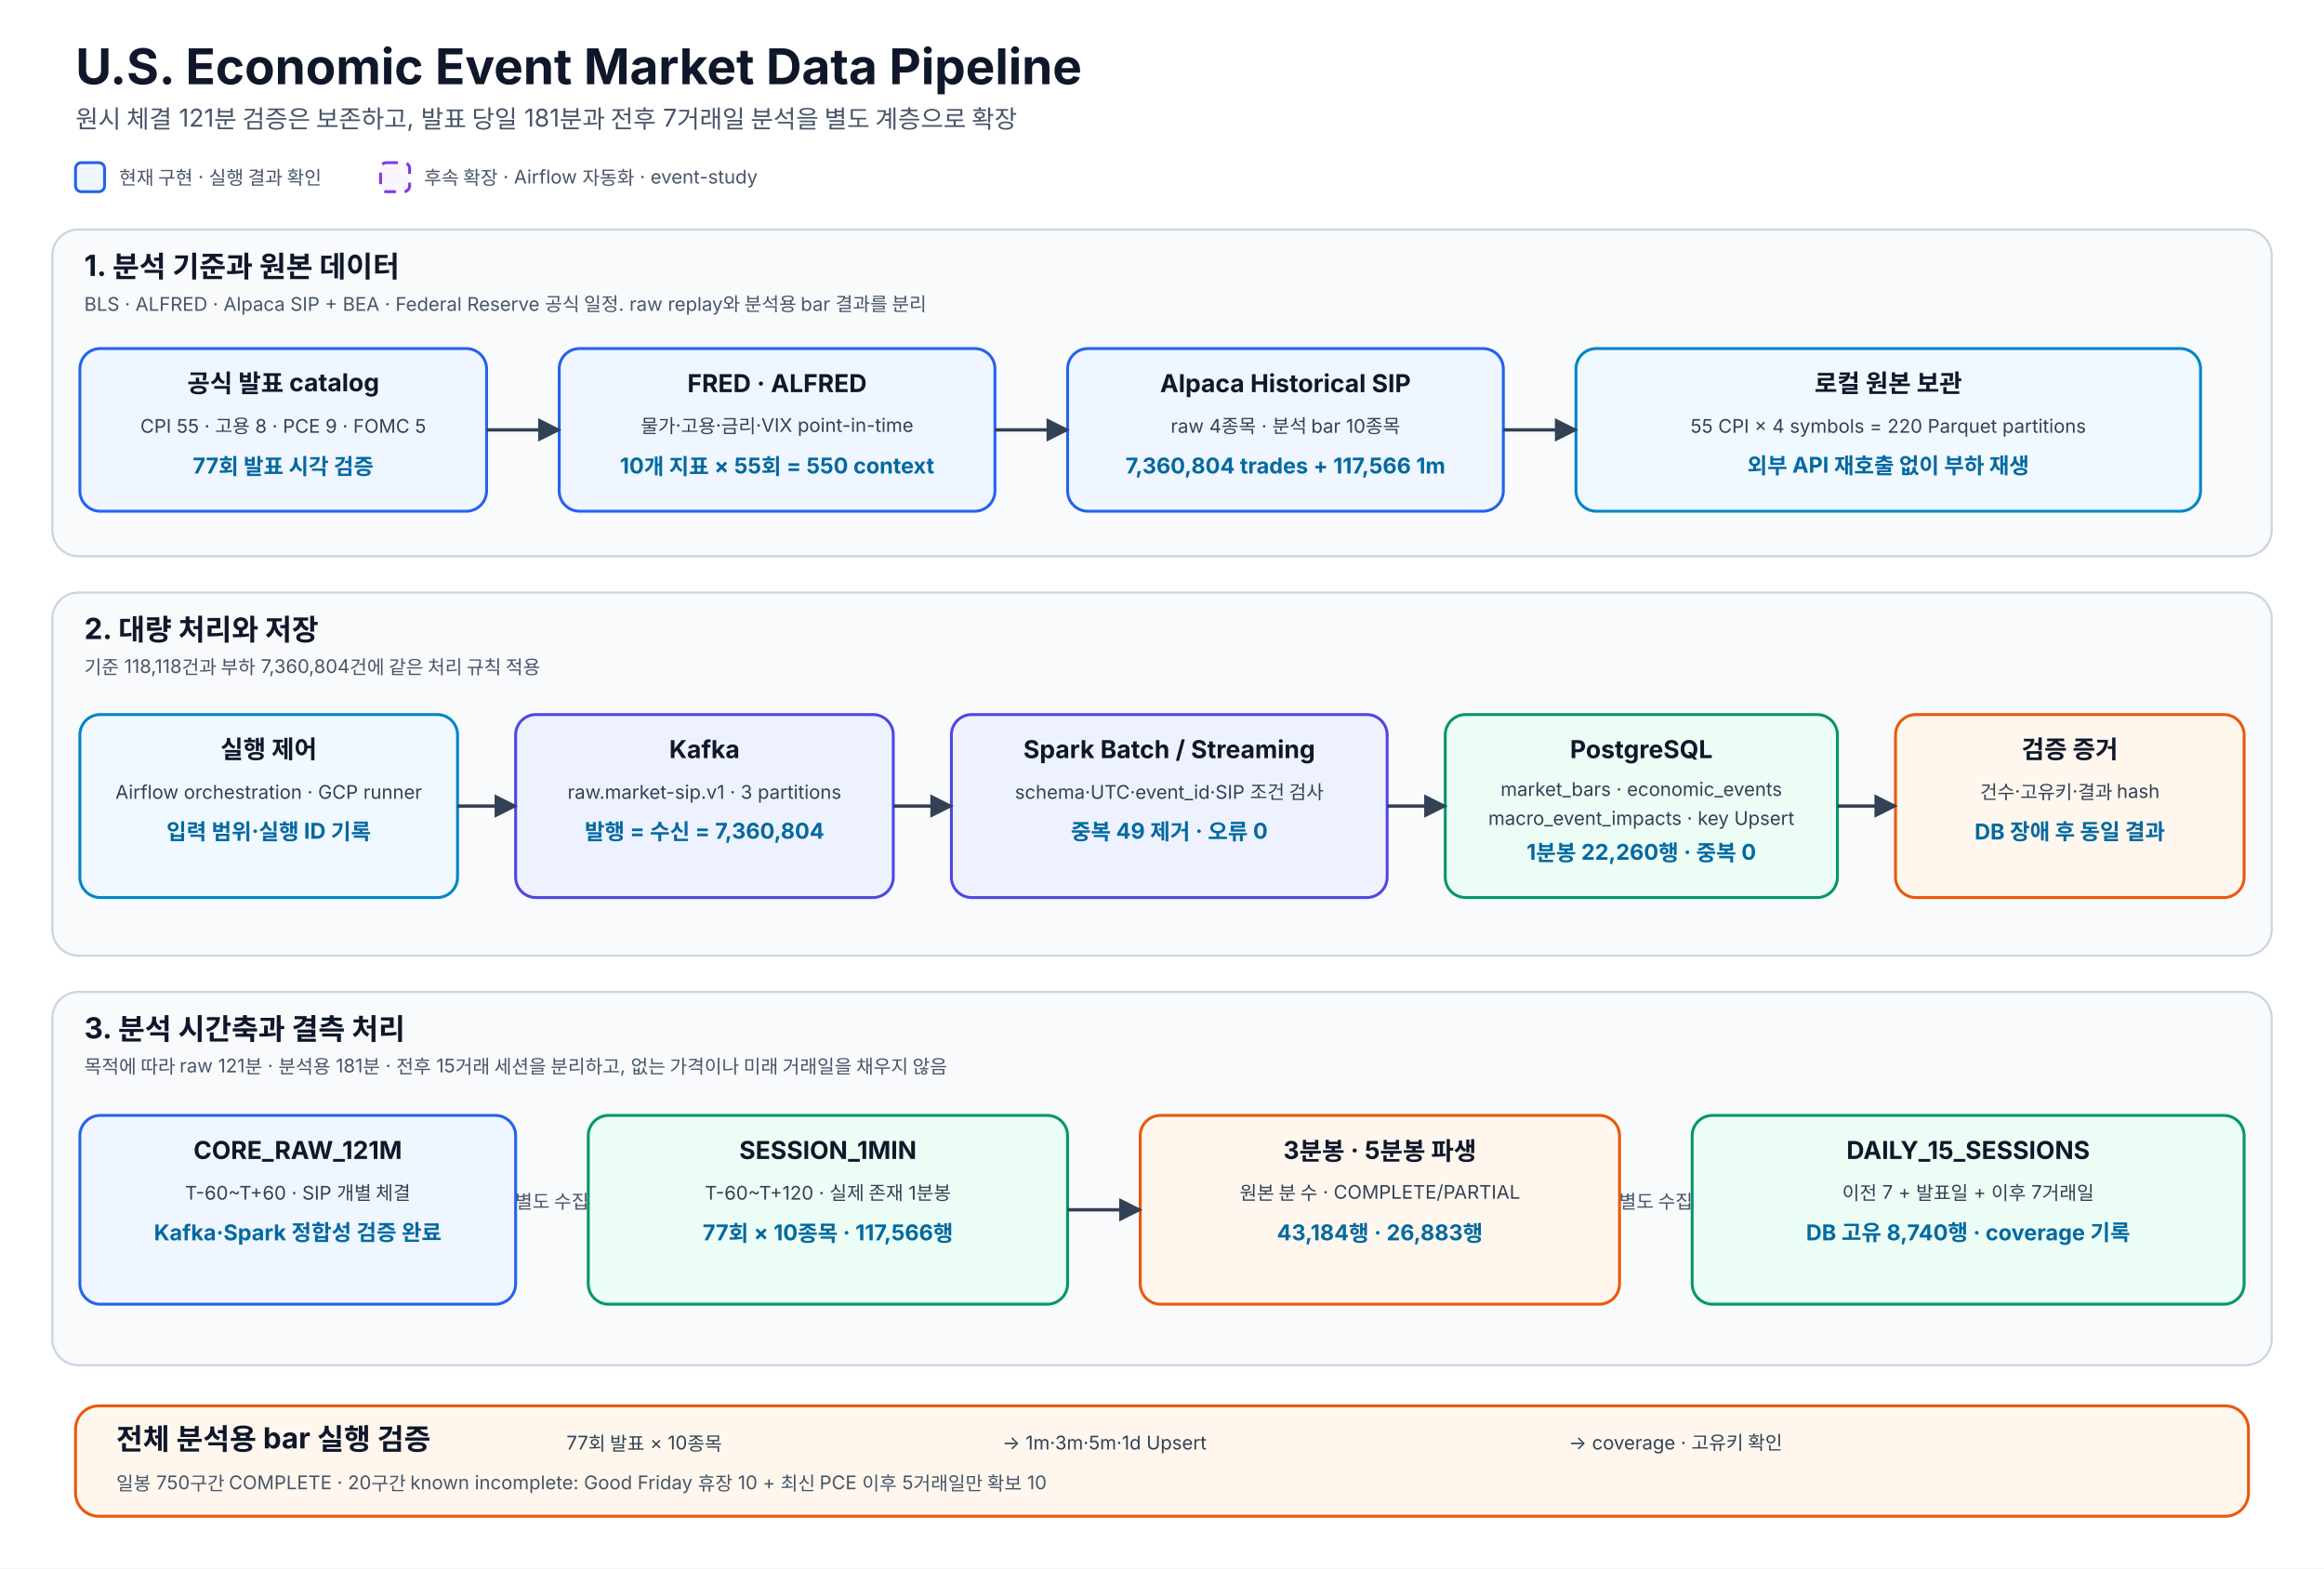
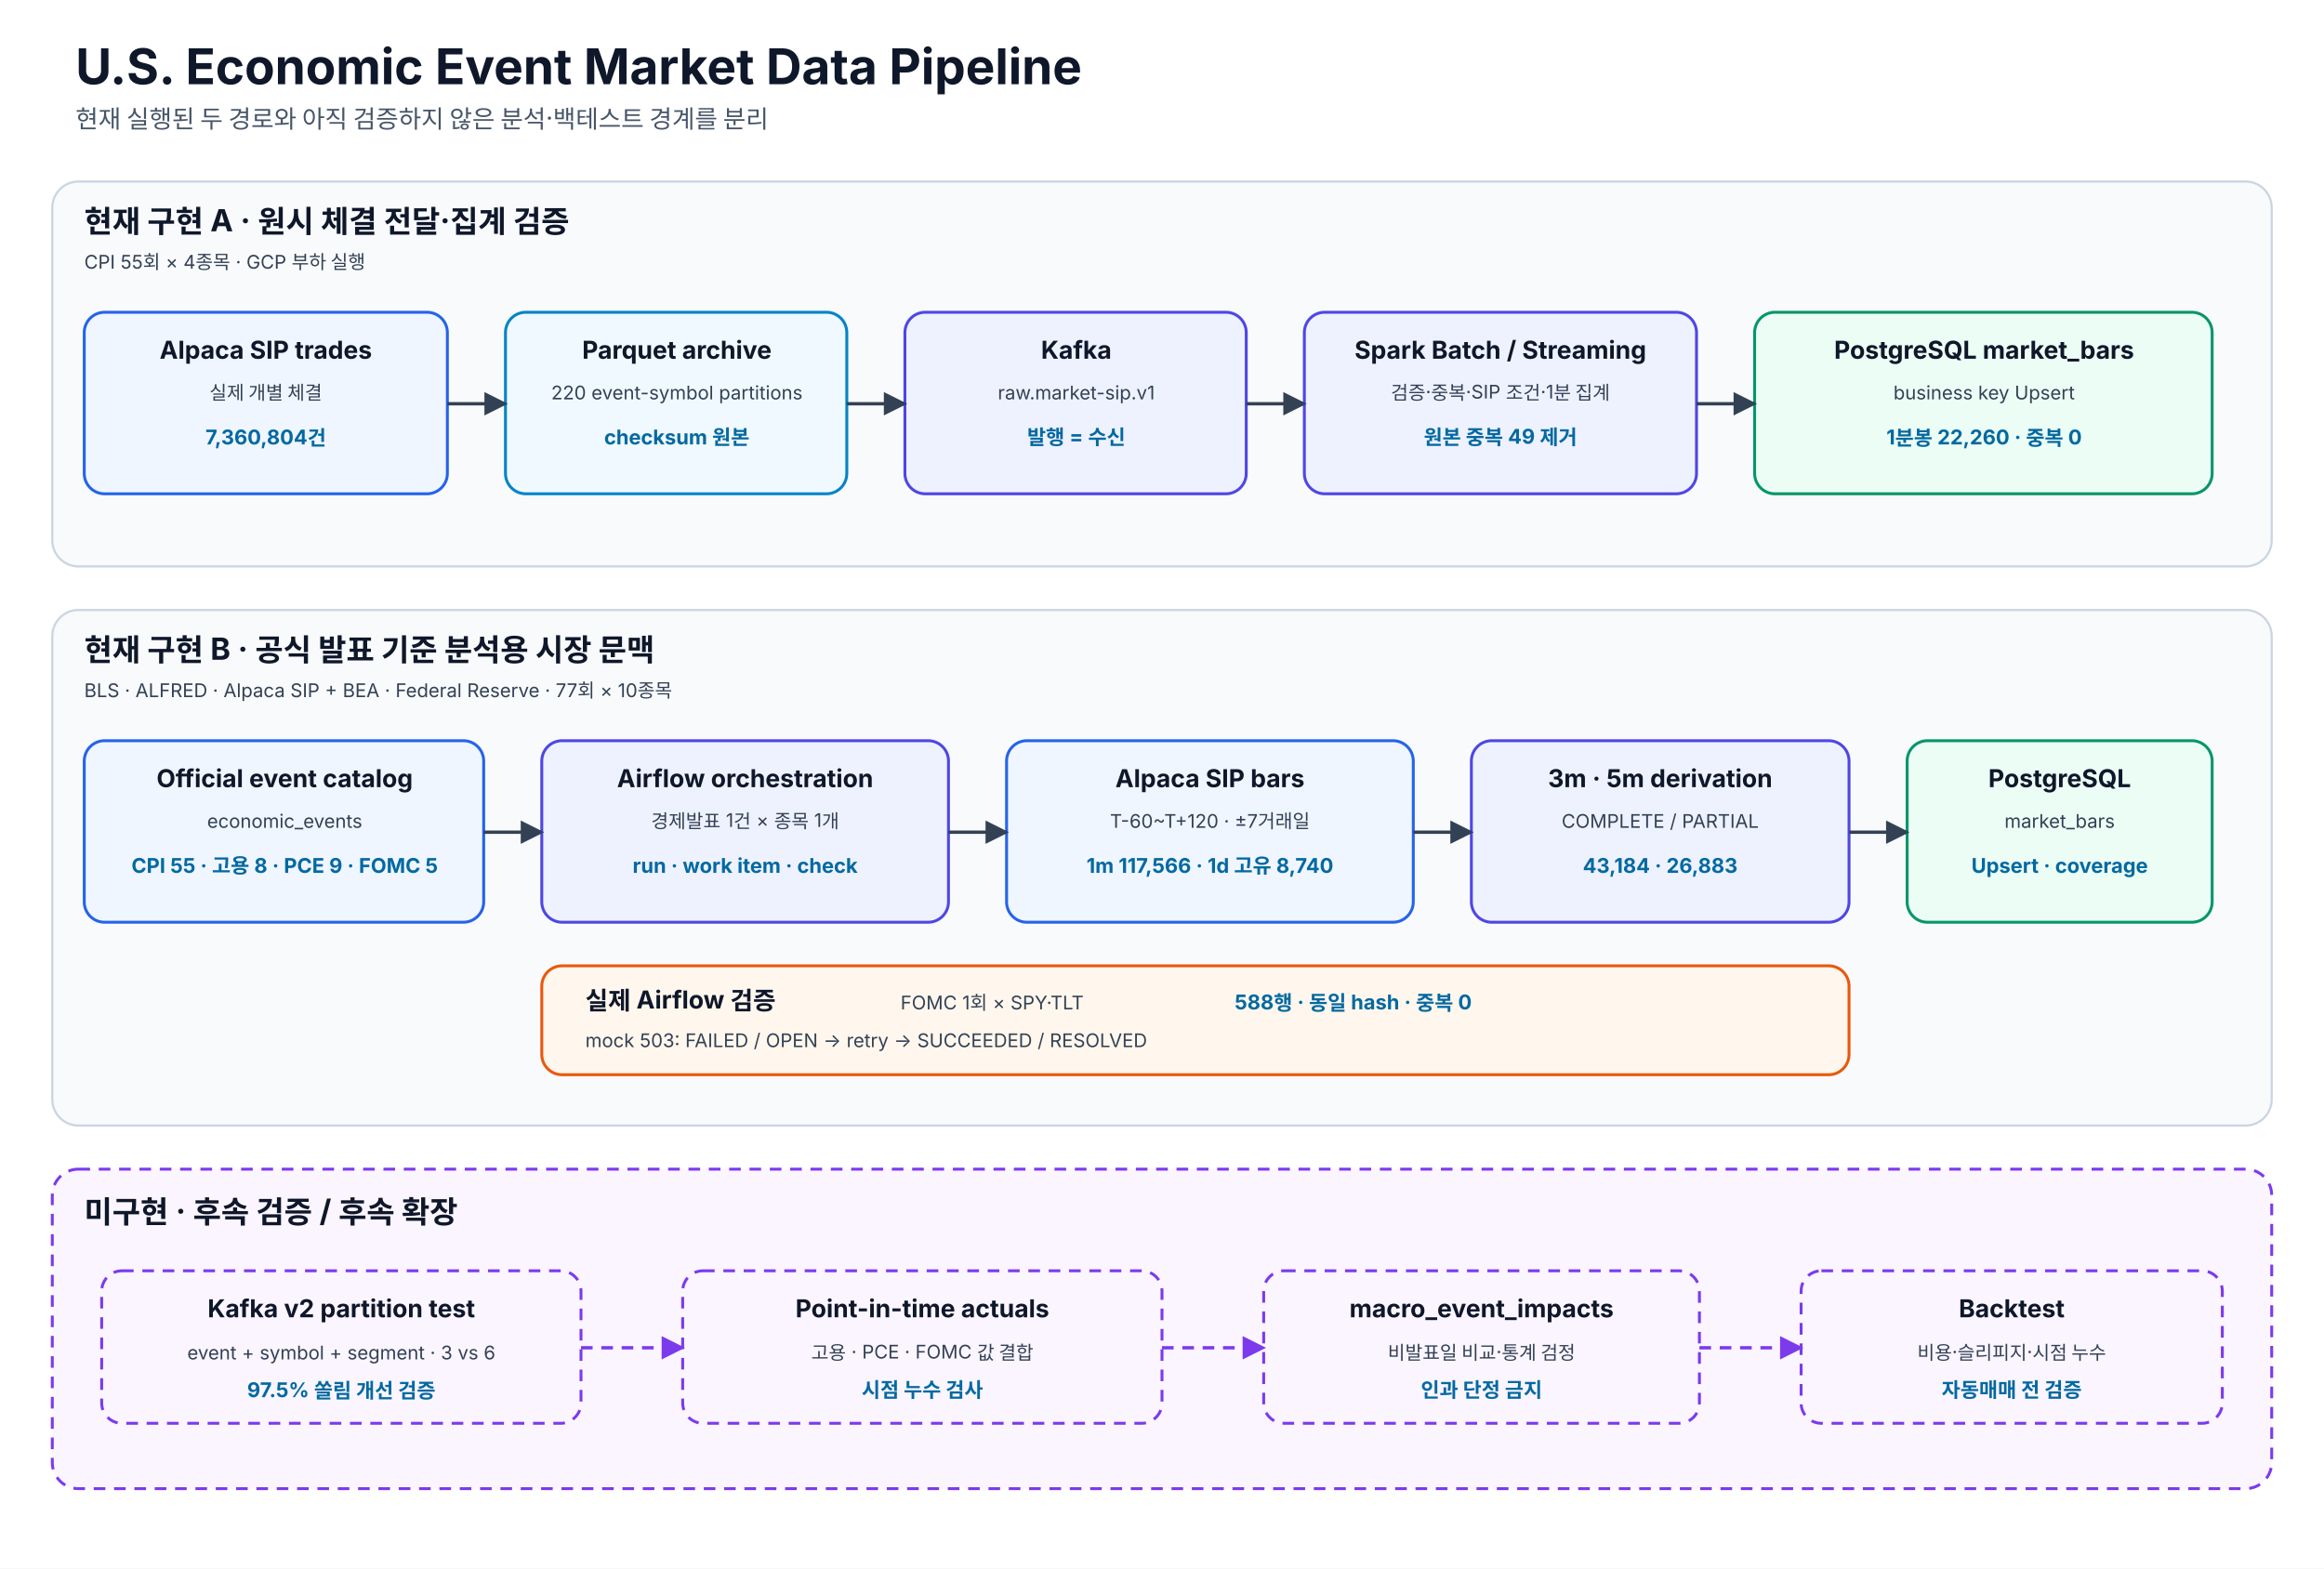
<svg xmlns="http://www.w3.org/2000/svg" width="1600" height="1080" viewBox="0 0 1600 1080" role="img" aria-labelledby="title desc">
  <defs>
-     <marker id="arrow" viewBox="0 0 10 10" refX="9" refY="5" markerWidth="7" markerHeight="7" orient="auto-start-reverse">
+     <marker id="arrow" viewBox="0 0 10 10" refX="9" refY="5" markerWidth="7" markerHeight="7" orient="auto">
      <path d="M0 0 L10 5 L0 10 z" fill="#334155" />
    </marker>
-     <marker id="purpleArrow" viewBox="0 0 10 10" refX="9" refY="5" markerWidth="7" markerHeight="7" orient="auto-start-reverse">
+     <marker id="futureArrow" viewBox="0 0 10 10" refX="9" refY="5" markerWidth="7" markerHeight="7" orient="auto">
      <path d="M0 0 L10 5 L0 10 z" fill="#7c3aed" />
    </marker>
    <style>
-       .title{font:700 34px -apple-system,BlinkMacSystemFont,"Apple SD Gothic Neo",sans-serif;fill:#0f172a}.subtitle{font:400 17px -apple-system,BlinkMacSystemFont,"Apple SD Gothic Neo",sans-serif;fill:#475569}.section{font:700 20px -apple-system,BlinkMacSystemFont,"Apple SD Gothic Neo",sans-serif;fill:#0f172a}.small{font:400 13px -apple-system,BlinkMacSystemFont,"Apple SD Gothic Neo",sans-serif;fill:#475569}.boxt{font:700 17px -apple-system,BlinkMacSystemFont,"Apple SD Gothic Neo",sans-serif;fill:#0f172a}.copy{font:400 13px -apple-system,BlinkMacSystemFont,"Apple SD Gothic Neo",sans-serif;fill:#334155}.metric{font:700 15px -apple-system,BlinkMacSystemFont,"Apple SD Gothic Neo",sans-serif;fill:#0369a1}.lane{fill:#f8fafc;stroke:#cbd5e1;stroke-width:1.5}.source{fill:#eff6ff;stroke:#2563eb;stroke-width:2}.raw{fill:#f0f9ff;stroke:#0284c7;stroke-width:2}.process{fill:#eef2ff;stroke:#4f46e5;stroke-width:2}.store{fill:#ecfdf5;stroke:#059669;stroke-width:2}.evidence{fill:#fff7ed;stroke:#ea580c;stroke-width:2}.planned{fill:#faf5ff;stroke:#7c3aed;stroke-width:2;stroke-dasharray:8 6}.flow{fill:none;stroke:#334155;stroke-width:2.3;marker-end:url(#arrow)}.plannedflow{fill:none;stroke:#7c3aed;stroke-width:2.3;stroke-dasharray:8 6;marker-end:url(#purpleArrow)}
+       .title{font:700 34px -apple-system,BlinkMacSystemFont,"Apple SD Gothic Neo",sans-serif;fill:#0f172a}.subtitle{font:400 17px -apple-system,BlinkMacSystemFont,"Apple SD Gothic Neo",sans-serif;fill:#475569}.section{font:700 21px -apple-system,BlinkMacSystemFont,"Apple SD Gothic Neo",sans-serif;fill:#0f172a}.box-title{font:700 17px -apple-system,BlinkMacSystemFont,"Apple SD Gothic Neo",sans-serif;fill:#0f172a}.copy{font:400 13px -apple-system,BlinkMacSystemFont,"Apple SD Gothic Neo",sans-serif;fill:#334155}.metric{font:700 14px -apple-system,BlinkMacSystemFont,"Apple SD Gothic Neo",sans-serif;fill:#0369a1}.lane{fill:#f8fafc;stroke:#cbd5e1;stroke-width:1.5}.source{fill:#eff6ff;stroke:#2563eb;stroke-width:2}.raw{fill:#f0f9ff;stroke:#0284c7;stroke-width:2}.process{fill:#eef2ff;stroke:#4f46e5;stroke-width:2}.store{fill:#ecfdf5;stroke:#059669;stroke-width:2}.evidence{fill:#fff7ed;stroke:#ea580c;stroke-width:2}.future{fill:#faf5ff;stroke:#7c3aed;stroke-width:2;stroke-dasharray:8 6}.flow{fill:none;stroke:#334155;stroke-width:2.3;marker-end:url(#arrow)}.future-flow{fill:none;stroke:#7c3aed;stroke-width:2.3;stroke-dasharray:8 6;marker-end:url(#futureArrow)}
    </style>
  </defs>
-   <rect width="1600" height="1080" fill="#fff" />
+   <rect width="1600" height="1080" fill="#ffffff" />
  <text x="52" y="58" class="title">U.S. Economic Event Market Data Pipeline</text>
-   <text x="52" y="88" class="subtitle">원시 체결 121분 검증은 보존하고, 발표 당일 181분과 전후 7거래일 분석을 별도 계층으로 확장</text>
-   <g transform="translate(52 112)">
-     <rect width="20" height="20" rx="4" class="source" />
-     <text x="30" y="15" class="small">현재 구현 · 실행 결과 확인</text>
-     <rect x="210" width="20" height="20" rx="4" class="planned" />
-     <text x="240" y="15" class="small">후속 확장 · Airflow 자동화 · event-study</text>
-   </g>
-   <rect x="36" y="158" width="1528" height="225" rx="18" class="lane" />
-   <text x="58" y="190" class="section">1. 분석 기준과 원본 데이터</text>
-   <text x="58" y="214" class="small">BLS · ALFRED · Alpaca SIP + BEA · Federal Reserve 공식 일정. raw replay와 분석용 bar 결과를 분리</text>
-   <rect x="55" y="240" width="280" height="112" rx="14" class="source" />
-   <text x="195" y="270" text-anchor="middle" class="boxt">공식 발표 catalog</text>
-   <text x="195" y="298" text-anchor="middle" class="copy">CPI 55 · 고용 8 · PCE 9 · FOMC 5</text>
-   <text x="195" y="326" text-anchor="middle" class="metric">77회 발표 시각 검증</text>
-   <rect x="385" y="240" width="300" height="112" rx="14" class="source" />
-   <text x="535" y="270" text-anchor="middle" class="boxt">FRED · ALFRED</text>
-   <text x="535" y="298" text-anchor="middle" class="copy">물가·고용·금리·VIX point-in-time</text>
-   <text x="535" y="326" text-anchor="middle" class="metric">10개 지표 × 55회 = 550 context</text>
-   <rect x="735" y="240" width="300" height="112" rx="14" class="source" />
-   <text x="885" y="270" text-anchor="middle" class="boxt">Alpaca Historical SIP</text>
-   <text x="885" y="298" text-anchor="middle" class="copy">raw 4종목 · 분석 bar 10종목</text>
-   <text x="885" y="326" text-anchor="middle" class="metric">7,360,804 trades + 117,566 1m</text>
-   <rect x="1085" y="240" width="430" height="112" rx="14" class="raw" />
-   <text x="1300" y="270" text-anchor="middle" class="boxt">로컬 원본 보관</text>
-   <text x="1300" y="298" text-anchor="middle" class="copy">55 CPI × 4 symbols = 220 Parquet partitions</text>
-   <text x="1300" y="326" text-anchor="middle" class="metric">외부 API 재호출 없이 부하 재생</text>
-   <path d="M335 296 H385" class="flow" />
-   <path d="M685 296 H735" class="flow" />
-   <path d="M1035 296 H1085" class="flow" />
-   <rect x="36" y="408" width="1528" height="250" rx="18" class="lane" />
-   <text x="58" y="440" class="section">2. 대량 처리와 저장</text>
-   <text x="58" y="464" class="small">기준 118,118건과 부하 7,360,804건에 같은 처리 규칙 적용</text>
-   <rect x="55" y="492" width="260" height="126" rx="14" class="raw" />
-   <text x="185" y="522" text-anchor="middle" class="boxt">실행 제어</text>
-   <text x="185" y="550" text-anchor="middle" class="copy">Airflow orchestration · GCP runner</text>
-   <text x="185" y="578" text-anchor="middle" class="metric">입력 범위·실행 ID 기록</text>
-   <rect x="355" y="492" width="260" height="126" rx="14" class="process" />
-   <text x="485" y="522" text-anchor="middle" class="boxt">Kafka</text>
-   <text x="485" y="550" text-anchor="middle" class="copy">raw.market-sip.v1 · 3 partitions</text>
-   <text x="485" y="578" text-anchor="middle" class="metric">발행 = 수신 = 7,360,804</text>
-   <rect x="655" y="492" width="300" height="126" rx="14" class="process" />
-   <text x="805" y="522" text-anchor="middle" class="boxt">Spark Batch / Streaming</text>
-   <text x="805" y="550" text-anchor="middle" class="copy">schema·UTC·event_id·SIP 조건 검사</text>
-   <text x="805" y="578" text-anchor="middle" class="metric">중복 49 제거 · 오류 0</text>
-   <rect x="995" y="492" width="270" height="126" rx="14" class="store" />
-   <text x="1130" y="522" text-anchor="middle" class="boxt">PostgreSQL</text>
-   <text x="1130" y="548" text-anchor="middle" class="copy">market_bars · economic_events</text>
-   <text x="1130" y="568" text-anchor="middle" class="copy">macro_event_impacts · key Upsert</text>
-   <text x="1130" y="592" text-anchor="middle" class="metric">1분봉 22,260행 · 중복 0</text>
-   <rect x="1305" y="492" width="240" height="126" rx="14" class="evidence" />
-   <text x="1425" y="522" text-anchor="middle" class="boxt">검증 증거</text>
-   <text x="1425" y="550" text-anchor="middle" class="copy">건수·고유키·결과 hash</text>
-   <text x="1425" y="578" text-anchor="middle" class="metric">DB 장애 후 동일 결과</text>
-   <path d="M315 555 H355" class="flow" />
-   <path d="M615 555 H655" class="flow" />
-   <path d="M955 555 H995" class="flow" />
-   <path d="M1265 555 H1305" class="flow" />
-   <rect x="36" y="683" width="1528" height="257" rx="18" class="lane" />
-   <text x="58" y="715" class="section">3. 분석 시간축과 결측 처리</text>
-   <text x="58" y="739" class="small">목적에 따라 raw 121분 · 분석용 181분 · 전후 15거래 세션을 분리하고, 없는 가격이나 미래 거래일을 채우지 않음</text>
-   <rect x="55" y="768" width="300" height="130" rx="14" class="source" />
-   <text x="205" y="798" text-anchor="middle" class="boxt">CORE_RAW_121M</text>
-   <text x="205" y="826" text-anchor="middle" class="copy">T-60~T+60 · SIP 개별 체결</text>
-   <text x="205" y="854" text-anchor="middle" class="metric">Kafka·Spark 정합성 검증 완료</text>
-   <rect x="405" y="768" width="330" height="130" rx="14" class="store" />
-   <text x="570" y="798" text-anchor="middle" class="boxt">SESSION_1MIN</text>
-   <text x="570" y="826" text-anchor="middle" class="copy">T-60~T+120 · 실제 존재 1분봉</text>
-   <text x="570" y="854" text-anchor="middle" class="metric">77회 × 10종목 · 117,566행</text>
-   <rect x="785" y="768" width="330" height="130" rx="14" class="evidence" />
-   <text x="950" y="798" text-anchor="middle" class="boxt">3분봉 · 5분봉 파생</text>
-   <text x="950" y="826" text-anchor="middle" class="copy">원본 분 수 · COMPLETE/PARTIAL</text>
-   <text x="950" y="854" text-anchor="middle" class="metric">43,184행 · 26,883행</text>
-   <rect x="1165" y="768" width="380" height="130" rx="14" class="store" />
-   <text x="1355" y="798" text-anchor="middle" class="boxt">DAILY_15_SESSIONS</text>
-   <text x="1355" y="826" text-anchor="middle" class="copy">이전 7 + 발표일 + 이후 7거래일</text>
-   <text x="1355" y="854" text-anchor="middle" class="metric">DB 고유 8,740행 · coverage 기록</text>
-   <text x="380" y="832" text-anchor="middle" class="small">별도 수집</text>
-   <path d="M735 833 H785" class="flow" />
-   <text x="1140" y="832" text-anchor="middle" class="small">별도 수집</text>
-   <rect x="52" y="968" width="1496" height="76" rx="16" class="evidence" />
-   <text x="80" y="998" class="section">전체 분석용 bar 실행 검증</text>
-   <text x="390" y="998" class="copy">77회 발표 × 10종목</text>
-   <text x="690" y="998" class="copy">→ 1m·3m·5m·1d Upsert</text>
-   <text x="1080" y="998" class="copy">→ coverage · 고유키 확인</text>
-   <text x="80" y="1026" class="small">일봉 750구간 COMPLETE · 20구간 known incomplete: Good Friday 휴장 10 + 최신 PCE 이후 5거래일만 확보 10</text>
+   <text x="52" y="88" class="subtitle">현재 실행된 두 경로와 아직 검증하지 않은 분석·백테스트 경계를 분리</text>
+   <rect x="36" y="125" width="1528" height="265" rx="18" class="lane" />
+   <text x="58" y="160" class="section">현재 구현 A · 원시 체결 전달·집계 검증</text>
+   <text x="58" y="185" class="copy">CPI 55회 × 4종목 · GCP 부하 실행</text>
+   <rect x="58" y="215" width="250" height="125" rx="14" class="source" />
+   <text x="183" y="247" text-anchor="middle" class="box-title">Alpaca SIP trades</text>
+   <text x="183" y="275" text-anchor="middle" class="copy">실제 개별 체결</text>
+   <text x="183" y="306" text-anchor="middle" class="metric">7,360,804건</text>
+   <rect x="348" y="215" width="235" height="125" rx="14" class="raw" />
+   <text x="466" y="247" text-anchor="middle" class="box-title">Parquet archive</text>
+   <text x="466" y="275" text-anchor="middle" class="copy">220 event-symbol partitions</text>
+   <text x="466" y="306" text-anchor="middle" class="metric">checksum 원본</text>
+   <rect x="623" y="215" width="235" height="125" rx="14" class="process" />
+   <text x="741" y="247" text-anchor="middle" class="box-title">Kafka</text>
+   <text x="741" y="275" text-anchor="middle" class="copy">raw.market-sip.v1</text>
+   <text x="741" y="306" text-anchor="middle" class="metric">발행 = 수신</text>
+   <rect x="898" y="215" width="270" height="125" rx="14" class="process" />
+   <text x="1033" y="247" text-anchor="middle" class="box-title">Spark Batch / Streaming</text>
+   <text x="1033" y="275" text-anchor="middle" class="copy">검증·중복·SIP 조건·1분 집계</text>
+   <text x="1033" y="306" text-anchor="middle" class="metric">원본 중복 49 제거</text>
+   <rect x="1208" y="215" width="315" height="125" rx="14" class="store" />
+   <text x="1366" y="247" text-anchor="middle" class="box-title">PostgreSQL market_bars</text>
+   <text x="1366" y="275" text-anchor="middle" class="copy">business key Upsert</text>
+   <text x="1366" y="306" text-anchor="middle" class="metric">1분봉 22,260 · 중복 0</text>
+   <path d="M308 278 H348" class="flow" />
+   <path d="M583 278 H623" class="flow" />
+   <path d="M858 278 H898" class="flow" />
+   <path d="M1168 278 H1208" class="flow" />
+   <rect x="36" y="420" width="1528" height="355" rx="18" class="lane" />
+   <text x="58" y="455" class="section">현재 구현 B · 공식 발표 기준 분석용 시장 문맥</text>
+   <text x="58" y="480" class="copy">BLS · ALFRED · Alpaca SIP + BEA · Federal Reserve · 77회 × 10종목</text>
+   <rect x="58" y="510" width="275" height="125" rx="14" class="source" />
+   <text x="196" y="542" text-anchor="middle" class="box-title">Official event catalog</text>
+   <text x="196" y="570" text-anchor="middle" class="copy">economic_events</text>
+   <text x="196" y="601" text-anchor="middle" class="metric">CPI 55 · 고용 8 · PCE 9 · FOMC 5</text>
+   <rect x="373" y="510" width="280" height="125" rx="14" class="process" />
+   <text x="513" y="542" text-anchor="middle" class="box-title">Airflow orchestration</text>
+   <text x="513" y="570" text-anchor="middle" class="copy">경제발표 1건 × 종목 1개</text>
+   <text x="513" y="601" text-anchor="middle" class="metric">run · work item · check</text>
+   <rect x="693" y="510" width="280" height="125" rx="14" class="source" />
+   <text x="833" y="542" text-anchor="middle" class="box-title">Alpaca SIP bars</text>
+   <text x="833" y="570" text-anchor="middle" class="copy">T-60~T+120 · ±7거래일</text>
+   <text x="833" y="601" text-anchor="middle" class="metric">1m 117,566 · 1d 고유 8,740</text>
+   <rect x="1013" y="510" width="260" height="125" rx="14" class="process" />
+   <text x="1143" y="542" text-anchor="middle" class="box-title">3m · 5m derivation</text>
+   <text x="1143" y="570" text-anchor="middle" class="copy">COMPLETE / PARTIAL</text>
+   <text x="1143" y="601" text-anchor="middle" class="metric">43,184 · 26,883</text>
+   <rect x="1313" y="510" width="210" height="125" rx="14" class="store" />
+   <text x="1418" y="542" text-anchor="middle" class="box-title">PostgreSQL</text>
+   <text x="1418" y="570" text-anchor="middle" class="copy">market_bars</text>
+   <text x="1418" y="601" text-anchor="middle" class="metric">Upsert · coverage</text>
+   <path d="M333 573 H373" class="flow" />
+   <path d="M653 573 H693" class="flow" />
+   <path d="M973 573 H1013" class="flow" />
+   <path d="M1273 573 H1313" class="flow" />
+   <rect x="373" y="665" width="900" height="75" rx="14" class="evidence" />
+   <text x="403" y="695" class="box-title">실제 Airflow 검증</text>
+   <text x="620" y="695" class="copy">FOMC 1회 × SPY·TLT</text>
+   <text x="850" y="695" class="metric">588행 · 동일 hash · 중복 0</text>
+   <text x="403" y="721" class="copy">mock 503: FAILED / OPEN → retry → SUCCEEDED / RESOLVED</text>
+   <rect x="36" y="805" width="1528" height="220" rx="18" class="future" />
+   <text x="58" y="842" class="section">미구현 · 후속 검증 / 후속 확장</text>
+   <rect x="70" y="875" width="330" height="105" rx="14" class="future" />
+   <text x="235" y="907" text-anchor="middle" class="box-title">Kafka v2 partition test</text>
+   <text x="235" y="936" text-anchor="middle" class="copy">event + symbol + segment · 3 vs 6</text>
+   <text x="235" y="962" text-anchor="middle" class="metric">97.5% 쏠림 개선 검증</text>
+   <rect x="470" y="875" width="330" height="105" rx="14" class="future" />
+   <text x="635" y="907" text-anchor="middle" class="box-title">Point-in-time actuals</text>
+   <text x="635" y="936" text-anchor="middle" class="copy">고용 · PCE · FOMC 값 결합</text>
+   <text x="635" y="962" text-anchor="middle" class="metric">시점 누수 검사</text>
+   <rect x="870" y="875" width="300" height="105" rx="14" class="future" />
+   <text x="1020" y="907" text-anchor="middle" class="box-title">macro_event_impacts</text>
+   <text x="1020" y="936" text-anchor="middle" class="copy">비발표일 비교·통계 검정</text>
+   <text x="1020" y="962" text-anchor="middle" class="metric">인과 단정 금지</text>
+   <rect x="1240" y="875" width="290" height="105" rx="14" class="future" />
+   <text x="1385" y="907" text-anchor="middle" class="box-title">Backtest</text>
+   <text x="1385" y="936" text-anchor="middle" class="copy">비용·슬리피지·시점 누수</text>
+   <text x="1385" y="962" text-anchor="middle" class="metric">자동매매 전 검증</text>
+   <path d="M400 928 H470" class="future-flow" />
+   <path d="M800 928 H870" class="future-flow" />
+   <path d="M1170 928 H1240" class="future-flow" />
</svg>
